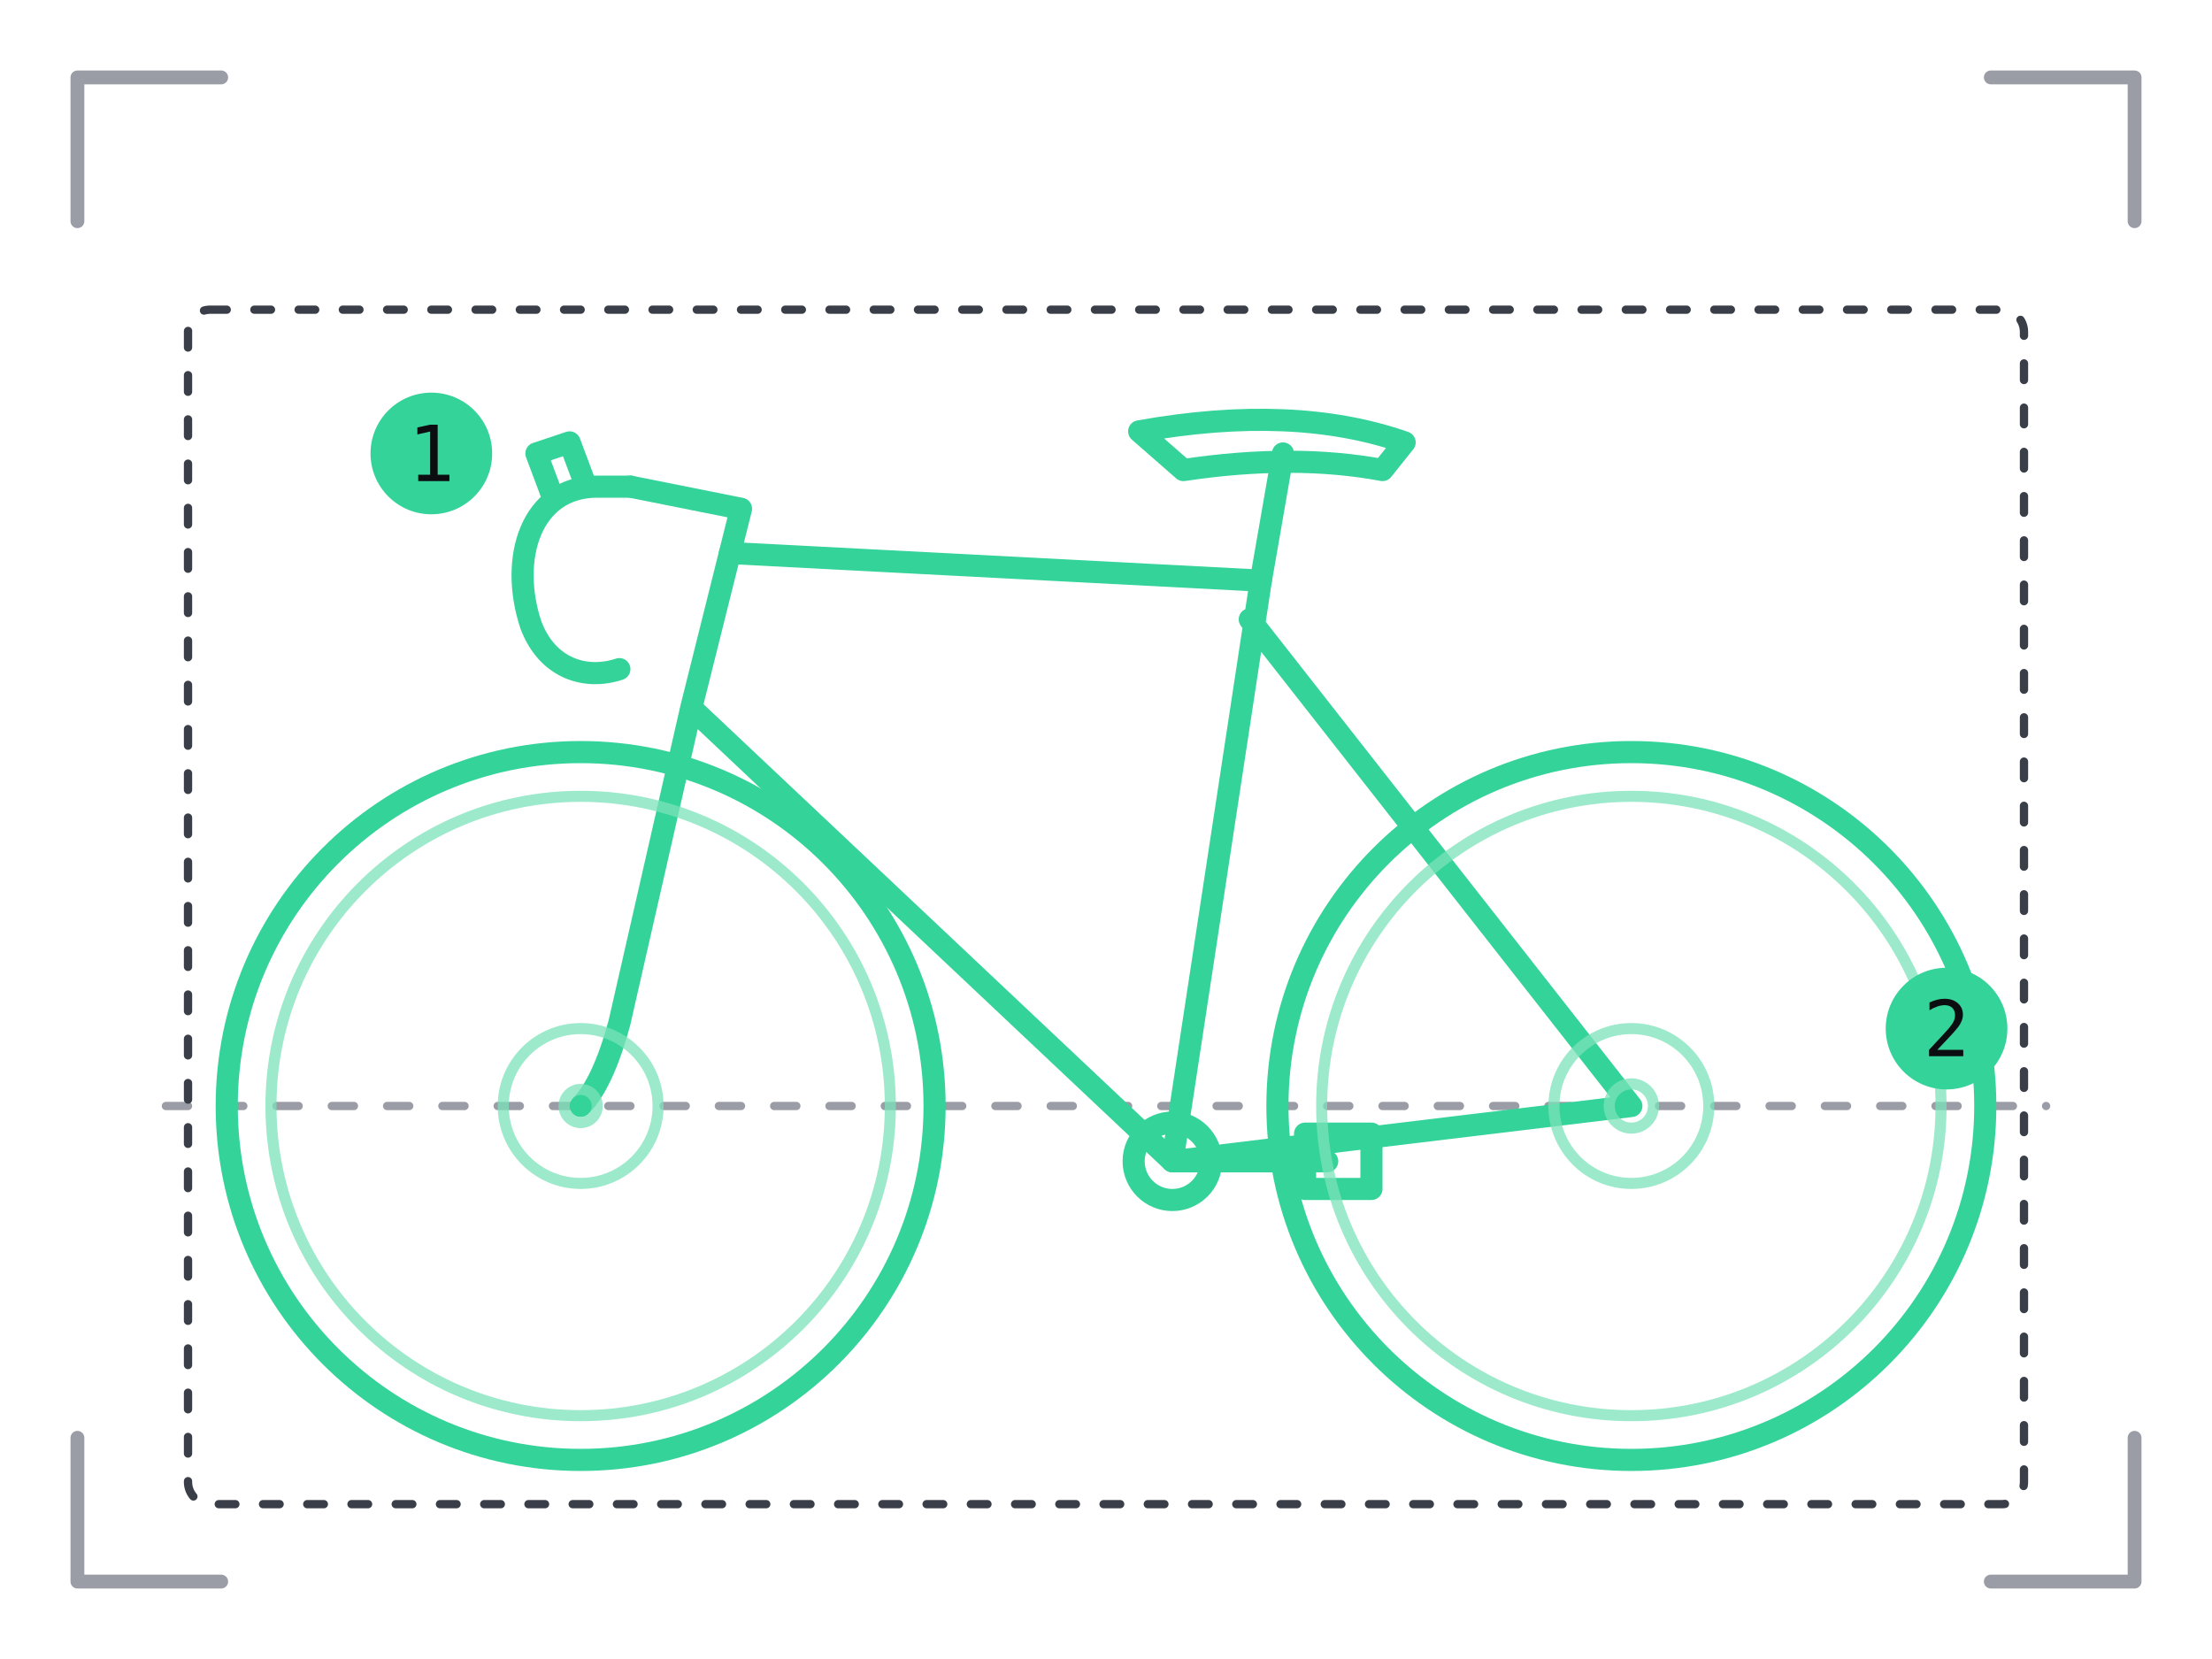
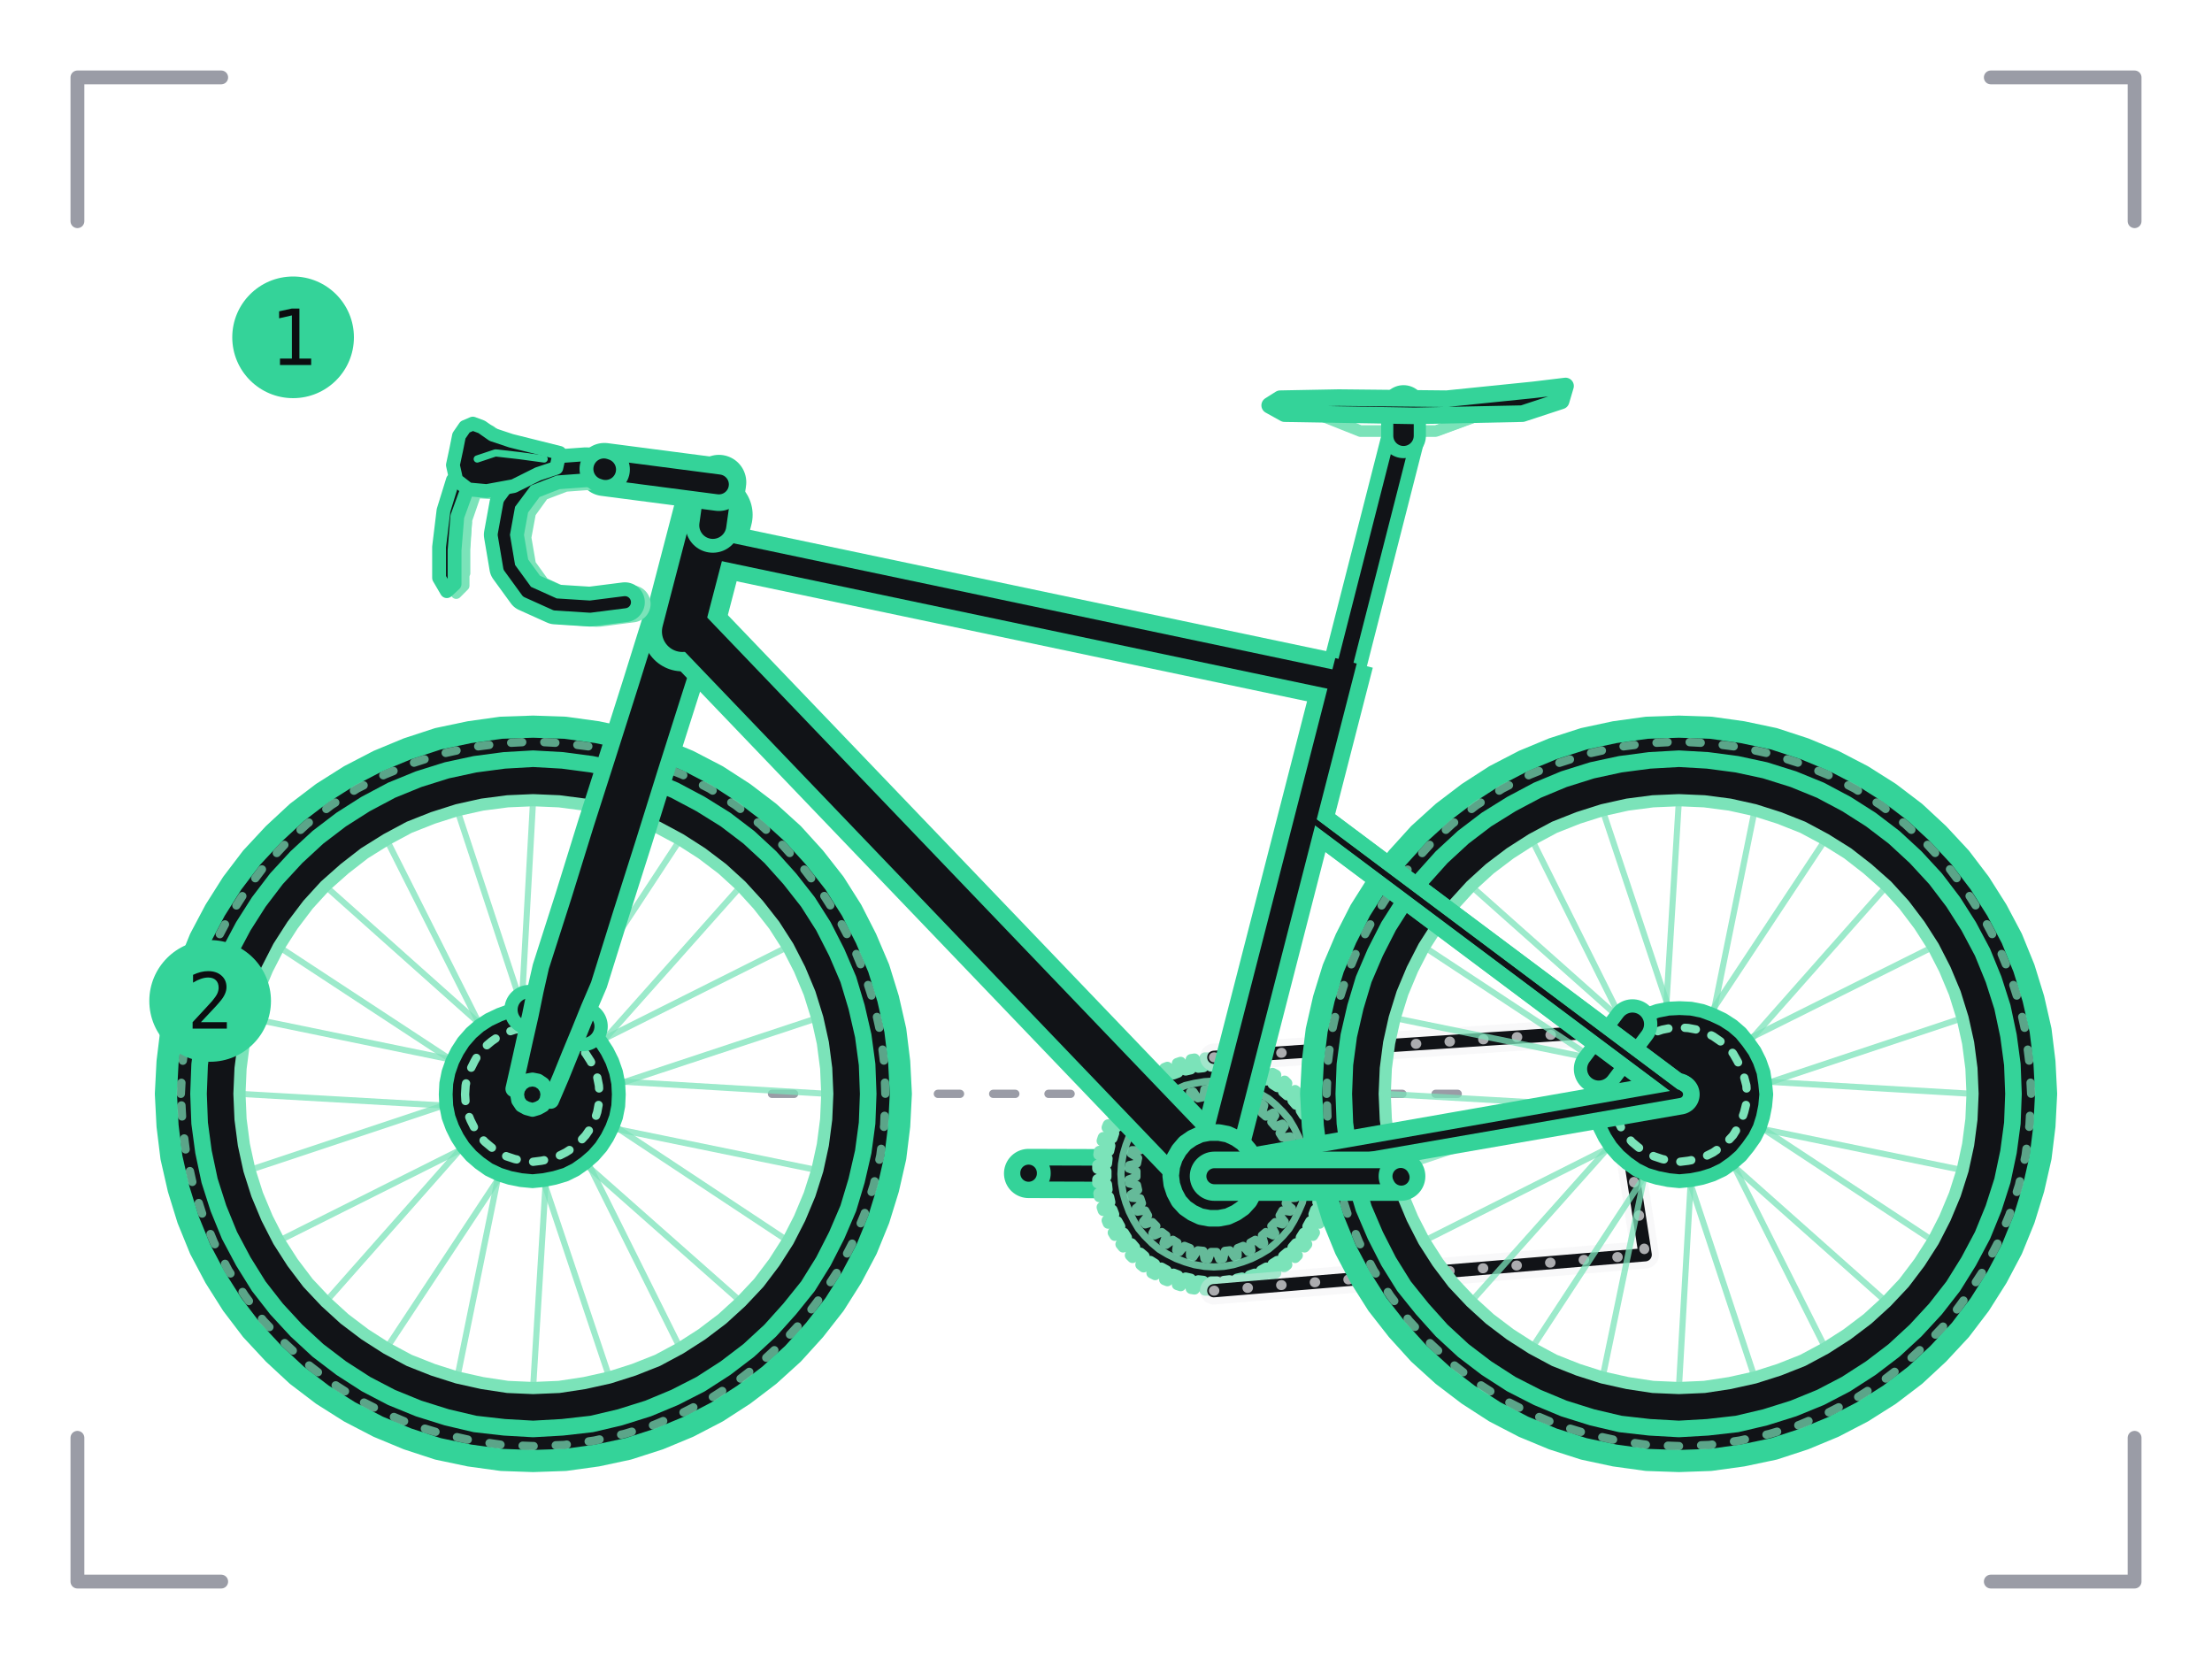
<svg xmlns="http://www.w3.org/2000/svg" viewBox="0 0 400 300" fill="none" stroke-linecap="round" stroke-linejoin="round">
  <g stroke="#9A9CA6" stroke-width="2.5" fill="none">
    <path d="M14 40V14h26M360 14h26v26M386 260v26h-26M40 286H14v-26" />
  </g>
-   <path d="M30 200H370" stroke="#9A9CA6" stroke-width="1.5" stroke-dasharray="4 6" />
-   <rect x="34" y="56" width="332" height="216" rx="4" stroke="#3A3E48" stroke-width="1.5" stroke-dasharray="3 5" />
-   <g transform="translate(400 0) scale(-1 1)">
-     <g stroke="#34D399" stroke-width="4">
-       <circle cx="105" cy="200" r="64" />
-       <circle cx="295" cy="200" r="64" />
-       <path d="M105 200L188 210L172 105L268 100L275 128L188 210M105 200L174 112M275 128L288 185Q291 196 295 200" />
-       <path d="M172 105L168 82" />
-       <path d="M146 80Q166 73 194 78L186 85Q166 82 150 85Z" />
-       <path d="M268 100L266 92L286 88" />
-       <path d="M286 88h6c12 0 16 13 12 25c-3 8-10 10-16 8" />
-       <path d="M294 88l3-8 6 2-3 8" />
-       <path d="M188 210L160 210" />
-       <path d="M152 205h12v10h-12z" />
-       <circle cx="188" cy="210" r="7" />
-     </g>
-     <g stroke="#7BE3B9" stroke-width="2" opacity="0.75">
-       <circle cx="105" cy="200" r="56" />
-       <circle cx="295" cy="200" r="56" />
-       <circle cx="105" cy="200" r="4" />
-       <circle cx="295" cy="200" r="3" />
-       <circle cx="295" cy="200" r="14" />
-       <circle cx="105" cy="200" r="14" />
-     </g>
+   <path d="M263.6 197.8L136.4 197.8" stroke="#9A9CA6" stroke-width="1.5" stroke-dasharray="4 6" />
+   <path d="M219.5 212.3L186.0 212.2" stroke="#34D399" stroke-width="8.9" />
+   <path d="M219.5 212.3L186.0 212.2" stroke="#111317" stroke-width="2.9" />
+   <path d="M186.0 212.2L186.0 212.1" stroke="#34D399" stroke-width="8.0" />
+   <path d="M186.0 212.2L186.0 212.1" stroke="#111317" stroke-width="3.0" />
+   <path d="M200.0 211.8L198.5 211.3L198.5 210.7L200.1 210.4L200.2 209.5L198.7 208.8L198.8 208.2L200.5 208.1L200.7 207.2L199.3 206.3L199.5 205.7L201.1 205.8L201.4 204.9L200.2 203.9L200.4 203.4L202.0 203.7L202.5 202.8L201.3 201.7L201.6 201.1L203.2 201.6L203.7 200.8L202.7 199.5L203.1 199.1L204.6 199.7L205.2 199.0L204.4 197.6L204.8 197.2L206.2 198.0L206.9 197.4L206.3 195.9L206.8 195.5L208.0 196.5L208.8 196.0L208.3 194.4L208.9 194.1L210.0 195.3L210.9 194.8L210.6 193.2L211.1 193.0L212.2 194.2L213.0 193.9L212.9 192.3L213.5 192.1L214.4 193.5L215.3 193.3L215.4 191.6L216.0 191.5L216.7 193.0L217.6 192.9L217.9 191.3L218.5 191.3L219.0 192.8L220.0 192.8L220.5 191.3L221.1 191.3L221.4 192.9L222.3 193.0L223.0 191.5L223.6 191.6L223.7 193.3L224.6 193.5L225.5 192.1L226.1 192.3L226.0 193.9L226.9 194.2L227.9 193.0L228.4 193.2L228.1 194.8L229.0 195.3L230.1 194.1L230.7 194.4L230.2 196.0L231.0 196.5L232.3 195.5L232.7 195.9L232.1 197.4L232.8 198.0L234.2 197.2L234.6 197.6L233.8 199.0L234.4 199.7L235.9 199.1L236.3 199.5L235.3 200.8L235.8 201.6L237.4 201.1L237.7 201.7L236.5 202.8L237.0 203.7L238.6 203.4L238.8 203.9L237.6 204.9L237.9 205.8L239.5 205.7L239.7 206.3L238.3 207.2L238.5 208.1L240.2 208.2L240.3 208.8L238.8 209.5L238.9 210.4L240.5 210.7L240.5 211.3L239.0 211.8L239.0 212.8L240.5 213.3L240.5 213.9L238.9 214.2L238.8 215.1L240.3 215.8L240.2 216.4L238.5 216.5L238.3 217.4L239.7 218.3L239.5 218.9L237.9 218.8L237.6 219.6L238.8 220.7L238.6 221.2L237.0 220.9L236.5 221.8L237.7 222.9L237.4 223.4L235.8 223.0L235.3 223.8L236.3 225.0L235.9 225.5L234.4 224.9L233.8 225.6L234.6 227.0L234.2 227.4L232.8 226.6L232.1 227.2L232.7 228.7L232.2 229.1L231.0 228.1L230.2 228.6L230.7 230.2L230.1 230.5L229.0 229.3L228.1 229.8L228.4 231.4L227.9 231.6L226.9 230.4L226.0 230.7L226.1 232.3L225.5 232.5L224.6 231.1L223.7 231.3L223.6 233.0L223.0 233.1L222.3 231.6L221.4 231.7L221.1 233.3L220.5 233.3L220.0 231.8L219.0 231.8L218.5 233.3L217.9 233.3L217.6 231.7L216.7 231.6L216.0 233.1L215.4 233.0L215.3 231.3L214.4 231.1L213.5 232.5L212.9 232.3L213.0 230.7L212.2 230.4L211.1 231.6L210.6 231.4L210.9 229.8L210.0 229.3L208.9 230.5L208.3 230.2L208.8 228.6L208.0 228.1L206.8 229.1L206.3 228.7L206.9 227.2L206.2 226.6L204.8 227.4L204.4 227.0L205.2 225.6L204.6 224.9L203.1 225.5L202.7 225.0L203.7 223.8L203.2 223.0L201.6 223.4L201.3 222.9L202.5 221.8L202.0 220.9L200.4 221.2L200.2 220.7L201.4 219.6L201.1 218.8L199.5 218.9L199.3 218.3L200.7 217.4L200.5 216.5L198.8 216.4L198.7 215.8L200.2 215.1L200.1 214.2L198.5 213.9L198.5 213.3L200.0 212.8Z" stroke="#7BE3B9" stroke-width="2" fill="#111317" />
+   <path d="M202.7 212.3L202.8 210.5L203.1 208.8L203.6 207.1L204.2 205.5L205.0 203.9L205.9 202.4L207.0 201.1L208.3 199.8L209.6 198.7L211.1 197.8L212.7 197.0L214.3 196.3L216.0 195.9L217.8 195.6L219.5 195.5L221.3 195.6L223.0 195.9L224.7 196.3L226.3 197.0L227.9 197.8L229.4 198.7L230.7 199.8L232.0 201.1L233.1 202.4L234.0 203.9L234.8 205.5L235.5 207.1L235.9 208.8L236.2 210.5L236.3 212.3L236.2 214.0L235.9 215.8L235.5 217.5L234.8 219.1L234.0 220.7L233.1 222.2L232.0 223.5L230.7 224.8L229.4 225.9L227.9 226.8L226.3 227.6L224.7 228.2L223.0 228.7L221.3 229.0L219.5 229.1L217.8 229.0L216.0 228.7L214.3 228.2L212.7 227.6L211.1 226.8L209.6 225.9L208.3 224.8L207.0 223.5L205.9 222.2L205.0 220.7L204.2 219.1L203.6 217.5L203.1 215.8L202.8 214.0Z" stroke="#7BE3B9" stroke-width="1.3" opacity="0.8" />
+   <path d="M205.5 211.8L204.1 211.3L204.2 210.7L205.6 210.4L205.8 209.4L204.5 208.6L204.7 208.0L206.2 208.0L206.5 207.1L205.4 206.1L205.7 205.5L207.1 205.7L207.6 204.9L206.7 203.7L207.1 203.2L208.4 203.7L209.1 202.9L208.4 201.7L208.8 201.2L210.1 201.9L210.9 201.3L210.4 199.9L210.9 199.5L212.1 200.4L212.9 199.9L212.7 198.5L213.3 198.2L214.2 199.3L215.2 199.0L215.2 197.5L215.8 197.4L216.6 198.6L217.6 198.4L217.8 197.0L218.5 196.9L219.0 198.3L220.0 198.3L220.5 196.9L221.2 197.0L221.5 198.4L222.4 198.6L223.2 197.4L223.8 197.5L223.8 199.0L224.8 199.3L225.7 198.2L226.3 198.5L226.1 199.9L227.0 200.4L228.1 199.5L228.6 199.9L228.2 201.3L228.9 201.9L230.2 201.2L230.6 201.7L229.9 202.9L230.6 203.7L231.9 203.2L232.3 203.7L231.4 204.9L231.9 205.7L233.3 205.5L233.6 206.1L232.5 207.1L232.9 208.0L234.3 208.0L234.5 208.6L233.2 209.4L233.4 210.4L234.8 210.7L234.9 211.3L233.5 211.8L233.5 212.8L234.9 213.3L234.8 214.0L233.4 214.3L233.2 215.2L234.5 216.0L234.3 216.6L232.9 216.7L232.5 217.6L233.6 218.5L233.3 219.1L231.9 218.9L231.4 219.8L232.3 220.9L231.9 221.4L230.6 221.0L229.9 221.7L230.6 223.0L230.2 223.4L228.9 222.8L228.2 223.4L228.6 224.8L228.1 225.1L227.0 224.2L226.1 224.7L226.3 226.1L225.7 226.4L224.8 225.3L223.8 225.7L223.8 227.1L223.2 227.3L222.4 226.1L221.5 226.2L221.2 227.6L220.5 227.7L220.0 226.4L219.0 226.4L218.5 227.7L217.8 227.6L217.6 226.2L216.6 226.1L215.8 227.3L215.2 227.1L215.2 225.7L214.2 225.3L213.3 226.4L212.7 226.1L212.9 224.7L212.1 224.2L210.9 225.1L210.4 224.8L210.9 223.4L210.1 222.8L208.8 223.4L208.4 223.0L209.1 221.7L208.4 221.0L207.1 221.4L206.7 220.9L207.6 219.8L207.1 218.9L205.7 219.1L205.4 218.5L206.5 217.6L206.2 216.7L204.7 216.6L204.5 216.0L205.8 215.2L205.6 214.3L204.2 214.0L204.1 213.3L205.5 212.8Z" stroke="#7BE3B9" stroke-width="1.5" opacity="0.8" />
+   <path d="M291.3 197.7L291.4 195.8L291.9 193.9L292.6 192.2L293.6 190.6L294.8 189.1L296.3 187.9L297.9 186.9L299.6 186.2L301.5 185.7L303.4 185.6L305.3 185.7L307.1 186.2L308.9 186.9L310.5 187.9L311.9 189.1L313.2 190.6L314.1 192.2L314.9 193.9L315.3 195.8L315.5 197.7L315.3 199.6L314.9 201.4L314.1 203.2L313.1 204.8L311.9 206.2L310.5 207.5L308.9 208.5L307.1 209.2L305.3 209.6L303.4 209.8L301.5 209.6L299.6 209.2L297.9 208.5L296.3 207.5L294.8 206.2L293.6 204.8L292.6 203.2L291.9 201.4L291.4 199.6Z" stroke="#7BE3B9" stroke-width="1.8" fill="#111317" />
+   <path d="M295.2 197.7L295.3 196.1L295.8 194.5L296.6 193.1L297.6 191.9L298.8 190.9L300.2 190.1L301.8 189.6L303.4 189.5L305.0 189.6L306.5 190.1L307.9 190.9L309.2 191.9L310.2 193.1L310.9 194.5L311.4 196.1L311.6 197.7L311.4 199.3L310.9 200.8L310.2 202.2L309.2 203.5L307.9 204.5L306.5 205.2L305.0 205.7L303.4 205.9L301.8 205.7L300.2 205.2L298.8 204.5L297.6 203.5L296.6 202.2L295.8 200.8L295.3 199.3Z" stroke="#7BE3B9" stroke-width="1.2" opacity="0.7" />
+   <path d="M219.5 191.2L303.4 185.6" stroke="#ECECEF" stroke-width="5" opacity="0.35" />
+   <path d="M219.5 191.2L303.4 185.6" stroke="#111317" stroke-width="2.4" />
+   <path d="M219.5 191.2L303.4 185.6" stroke="#ECECEF" stroke-width="1.8" stroke-dasharray="0.1 6" opacity="0.7" />
+   <path d="M219.5 233.4L297.5 226.9L294.8 209.4" stroke="#ECECEF" stroke-width="5" opacity="0.35" />
+   <path d="M219.5 233.4L297.5 226.9L294.8 209.4" stroke="#111317" stroke-width="2.4" />
+   <path d="M219.5 233.4L297.5 226.9L294.8 209.4" stroke="#ECECEF" stroke-width="1.8" stroke-dasharray="0.1 6" opacity="0.7" />
+   <path d="M243.8 197.8L244.0 192.6L244.7 187.4L245.8 182.3L247.4 177.4L249.4 172.5L251.8 167.9L254.6 163.5L257.8 159.4L261.3 155.5L265.1 152.0L269.3 148.8L273.7 146.0L278.3 143.6L283.1 141.6L288.1 140.1L293.2 138.9L298.4 138.2L303.6 138.0L308.8 138.2L314.0 138.9L319.0 140.1L324.0 141.6L328.8 143.6L333.5 146.0L337.9 148.8L342.0 152.0L345.8 155.5L349.4 159.4L352.5 163.5L355.3 167.9L357.8 172.5L359.8 177.4L361.3 182.3L362.4 187.4L363.1 192.6L363.4 197.8L363.1 203.0L362.4 208.2L361.3 213.3L359.7 218.3L357.8 223.1L355.3 227.7L352.5 232.1L349.4 236.2L345.8 240.1L342.0 243.6L337.9 246.8L333.5 249.6L328.8 252.0L324.0 254.0L319.0 255.6L313.9 256.7L308.8 257.4L303.6 257.6L298.3 257.4L293.2 256.7L288.1 255.6L283.1 254.0L278.3 252.0L273.7 249.6L269.3 246.8L265.1 243.6L261.3 240.1L257.8 236.2L254.6 232.1L251.8 227.7L249.4 223.1L247.4 218.3L245.8 213.3L244.7 208.2L244.0 203.0L243.8 197.8L244.0 192.6" stroke="#111317" stroke-width="13.3" />
+   <path d="M237.1 197.8L237.4 192.0L238.1 186.3L239.4 180.6L241.1 175.1L243.4 169.7L246.0 164.6L249.1 159.7L252.7 155.1L256.6 150.8L260.9 146.9L265.5 143.4L270.3 140.3L275.5 137.6L280.8 135.4L286.4 133.6L292.0 132.4L297.8 131.6L303.6 131.4L309.4 131.6L315.1 132.4L320.8 133.6L326.3 135.4L331.6 137.6L336.8 140.3L341.7 143.4L346.3 146.9L350.5 150.8L354.5 155.1L358.0 159.7L361.1 164.6L363.8 169.7L366.0 175.1L367.7 180.6L369.0 186.3L369.7 192.0L370.0 197.8L369.7 203.6L369.0 209.3L367.7 215.0L366.0 220.5L363.8 225.9L361.1 231.0L358.0 235.9L354.5 240.5L350.5 244.8L346.3 248.7L341.7 252.2L336.8 255.3L331.6 258.0L326.3 260.2L320.8 262.0L315.1 263.2L309.3 264.0L303.6 264.2L297.8 264.0L292.0 263.2L286.4 262.0L280.8 260.2L275.5 258.0L270.3 255.3L265.5 252.2L260.9 248.7L256.6 244.8L252.7 240.5L249.1 235.9L246.0 231.0L243.3 225.9L241.1 220.5L239.4 215.0L238.1 209.3L237.4 203.6Z" stroke="#34D399" stroke-width="4" />
+   <path d="M239.9 197.8L240.1 192.3L240.8 186.7L242.0 181.3L243.7 176.0L245.8 170.9L248.4 166.0L251.4 161.3L254.8 156.9L258.5 152.8L262.6 149.0L267.0 145.6L271.7 142.6L276.6 140.1L281.8 138.0L287.1 136.3L292.5 135.1L298.0 134.4L303.6 134.1L309.1 134.4L314.6 135.1L320.1 136.3L325.4 138.0L330.5 140.1L335.4 142.6L340.1 145.6L344.5 149.0L348.6 152.8L352.4 156.9L355.7 161.3L358.7 166.0L361.3 170.9L363.4 176.0L365.1 181.3L366.3 186.7L367.0 192.3L367.3 197.8L367.0 203.4L366.3 208.9L365.1 214.3L363.4 219.6L361.3 224.7L358.7 229.7L355.7 234.3L352.4 238.8L348.6 242.8L344.5 246.6L340.1 250.0L335.4 253.0L330.5 255.5L325.3 257.7L320.0 259.3L314.6 260.5L309.1 261.3L303.6 261.5L298.0 261.3L292.5 260.5L287.1 259.3L281.8 257.7L276.6 255.5L271.7 253.0L267.0 250.0L262.6 246.6L258.5 242.8L254.8 238.8L251.4 234.3L248.4 229.7L245.8 224.7L243.7 219.6L242.0 214.3L240.8 208.9L240.1 203.4Z" stroke="#7BE3B9" stroke-width="1.5" stroke-dasharray="2 4" opacity="0.7" />
+   <path d="M243.0 197.8L243.2 192.5L243.9 187.3L245.1 182.1L246.6 177.1L248.7 172.2L251.1 167.5L253.9 163.1L257.2 158.9L260.7 155.0L264.6 151.4L268.8 148.2L273.3 145.4L278.0 142.9L282.8 140.9L287.9 139.3L293.0 138.2L298.3 137.5L303.6 137.2L308.8 137.5L314.1 138.2L319.2 139.3L324.3 140.9L329.2 142.9L333.9 145.4L338.3 148.2L342.5 151.4L346.4 155.0L350.0 158.9L353.2 163.1L356.0 167.5L358.5 172.2L360.5 177.1L362.1 182.1L363.2 187.3L363.9 192.5L364.1 197.8L363.9 203.1L363.2 208.3L362.1 213.5L360.5 218.5L358.5 223.4L356.0 228.1L353.2 232.6L350.0 236.7L346.4 240.6L342.5 244.2L338.3 247.4L333.8 250.3L329.2 252.7L324.3 254.7L319.2 256.3L314.1 257.5L308.8 258.1L303.6 258.4L298.3 258.1L293.0 257.5L287.9 256.3L282.8 254.7L278.0 252.7L273.3 250.3L268.8 247.4L264.6 244.2L260.7 240.6L257.2 236.7L253.9 232.6L251.1 228.1L248.7 223.4L246.6 218.5L245.1 213.5L243.9 208.3L243.2 203.1Z" stroke="#34D399" stroke-width="3" />
+   <path d="M250.4 197.8L250.6 193.2L251.2 188.6L252.2 184.1L253.6 179.6L255.4 175.3L257.5 171.2L260.0 167.3L262.9 163.6L266.0 160.2L269.4 157.1L273.1 154.3L277.0 151.8L281.1 149.6L285.4 147.9L289.8 146.5L294.3 145.5L298.9 144.9L303.6 144.7L308.2 144.9L312.8 145.5L317.3 146.5L321.7 147.9L326.0 149.6L330.1 151.8L334.1 154.3L337.7 157.1L341.2 160.2L344.3 163.6L347.1 167.3L349.6 171.2L351.7 175.3L353.5 179.6L354.9 184.1L355.9 188.6L356.5 193.2L356.7 197.8L356.5 202.4L355.9 207.0L354.9 211.6L353.5 216.0L351.7 220.3L349.6 224.4L347.1 228.3L344.3 232.0L341.1 235.4L337.7 238.5L334.0 241.3L330.1 243.8L326.0 246.0L321.7 247.7L317.3 249.1L312.8 250.1L308.2 250.8L303.6 251.0L298.9 250.8L294.3 250.1L289.8 249.1L285.4 247.7L281.1 246.0L277.0 243.8L273.1 241.3L269.4 238.5L266.0 235.4L262.8 232.0L260.0 228.3L257.5 224.4L255.4 220.3L253.6 216.0L252.2 211.6L251.2 207.0L250.6 202.4Z" stroke="#7BE3B9" stroke-width="2.2" />
+   <path d="M301.0 200.7L250.4 197.8" stroke="#7BE3B9" stroke-width="1.1" opacity="0.75" />
+   <path d="M302.0 194.3L252.2 184.1" stroke="#7BE3B9" stroke-width="1.1" opacity="0.75" />
+   <path d="M299.8 199.1L257.5 171.2" stroke="#7BE3B9" stroke-width="1.1" opacity="0.75" />
+   <path d="M304.0 194.0L266.0 160.2" stroke="#7BE3B9" stroke-width="1.1" opacity="0.75" />
+   <path d="M299.6 197.1L277.0 151.8" stroke="#7BE3B9" stroke-width="1.1" opacity="0.75" />
+   <path d="M305.9 194.7L289.8 146.5" stroke="#7BE3B9" stroke-width="1.1" opacity="0.75" />
+   <path d="M300.5 195.2L303.6 144.7" stroke="#7BE3B9" stroke-width="1.1" opacity="0.75" />
+   <path d="M307.2 196.2L317.3 146.5" stroke="#7BE3B9" stroke-width="1.1" opacity="0.75" />
+   <path d="M302.1 194.1L330.1 151.8" stroke="#7BE3B9" stroke-width="1.1" opacity="0.75" />
+   <path d="M307.6 198.2L341.2 160.2" stroke="#7BE3B9" stroke-width="1.1" opacity="0.75" />
+   <path d="M304.1 193.9L349.6 171.2" stroke="#7BE3B9" stroke-width="1.1" opacity="0.75" />
+   <path d="M306.9 200.1L354.9 184.1" stroke="#7BE3B9" stroke-width="1.1" opacity="0.75" />
+   <path d="M306.0 194.8L356.7 197.8" stroke="#7BE3B9" stroke-width="1.1" opacity="0.75" />
+   <path d="M305.3 201.4L354.9 211.6" stroke="#7BE3B9" stroke-width="1.1" opacity="0.75" />
+   <path d="M307.1 196.4L349.6 224.4" stroke="#7BE3B9" stroke-width="1.1" opacity="0.75" />
+   <path d="M303.3 201.8L341.1 235.4" stroke="#7BE3B9" stroke-width="1.1" opacity="0.75" />
+   <path d="M307.3 198.4L330.1 243.8" stroke="#7BE3B9" stroke-width="1.1" opacity="0.75" />
+   <path d="M301.4 201.1L317.3 249.1" stroke="#7BE3B9" stroke-width="1.1" opacity="0.75" />
+   <path d="M306.5 200.3L303.6 251.0" stroke="#7BE3B9" stroke-width="1.1" opacity="0.75" />
+   <path d="M300.1 199.5L289.8 249.1" stroke="#7BE3B9" stroke-width="1.1" opacity="0.75" />
+   <path d="M304.8 201.4L277.0 243.8" stroke="#7BE3B9" stroke-width="1.1" opacity="0.75" />
+   <path d="M299.8 197.5L266.0 235.4" stroke="#7BE3B9" stroke-width="1.1" opacity="0.75" />
+   <path d="M302.8 201.6L257.5 224.4" stroke="#7BE3B9" stroke-width="1.1" opacity="0.75" />
+   <path d="M300.5 195.6L252.2 211.6" stroke="#7BE3B9" stroke-width="1.1" opacity="0.75" />
+   <path d="M298.0 197.7L298.2 196.3L298.7 195.0L299.6 193.9L300.7 193.0L302.0 192.5L303.4 192.3L304.9 192.5L306.2 193.0L307.3 193.9L308.2 195.0L308.7 196.3L308.9 197.7L308.7 199.1L308.2 200.5L307.3 201.6L306.2 202.5L304.9 203.0L303.4 203.2L302.0 203.0L300.7 202.5L299.6 201.6L298.7 200.5L298.2 199.1Z" stroke="#34D399" stroke-width="2.5" fill="#111317" />
+   <path d="M298.2 197.9L298.4 196.5L298.9 195.2L299.8 194.0L300.9 193.1L302.3 192.6L303.7 192.4L305.1 192.6L306.4 193.1L307.6 194.0L308.4 195.2L309.0 196.5L309.2 197.9L309.0 199.3L308.4 200.6L307.6 201.8L306.4 202.6L305.1 203.2L303.7 203.4L302.3 203.2L300.9 202.6L299.8 201.8L298.9 200.6L298.4 199.3Z" stroke="#34D399" stroke-width="2.5" fill="#111317" />
+   <path d="M302.0 197.8L302.1 197.2L302.5 196.7L303.0 196.4L303.6 196.2L304.2 196.4L304.7 196.7L305.0 197.2L305.1 197.8L305.0 198.4L304.7 198.9L304.2 199.3L303.6 199.4L303.0 199.3L302.5 198.9L302.1 198.4Z" stroke="#34D399" stroke-width="2.5" fill="#111317" />
+   <path d="M288.1 197.9L288.2 195.9L288.6 193.9L289.3 191.9L290.2 190.1L291.3 188.4L292.7 186.8L294.2 185.5L295.9 184.4L297.7 183.5L299.7 182.8L301.7 182.4L303.7 182.3L305.8 182.4L307.8 182.8L309.7 183.5L311.6 184.4L313.3 185.5L314.8 186.8L316.1 188.4L317.3 190.1L318.2 191.9L318.9 193.9L319.2 195.9L319.4 197.9L319.2 200.0L318.8 202.0L318.2 203.9L317.3 205.7L316.1 207.4L314.8 209.0L313.3 210.3L311.6 211.5L309.7 212.4L307.8 213.0L305.8 213.4L303.7 213.6L301.7 213.4L299.7 213.0L297.7 212.4L295.9 211.5L294.2 210.3L292.7 209.0L291.3 207.4L290.2 205.7L289.3 203.9L288.6 202.0L288.2 200.0Z" stroke="#34D399" stroke-width="2.5" fill="#111317" />
+   <path d="M291.6 197.9L291.7 196.3L292.0 194.8L292.5 193.3L293.2 191.9L294.1 190.5L295.1 189.3L296.3 188.3L297.7 187.4L299.1 186.7L300.6 186.2L302.1 185.9L303.7 185.8L305.3 185.9L306.9 186.2L308.4 186.7L309.8 187.4L311.1 188.3L312.3 189.3L313.4 190.5L314.2 191.9L314.9 193.3L315.4 194.8L315.8 196.3L315.9 197.9L315.8 199.5L315.4 201.1L314.9 202.6L314.2 204.0L313.4 205.3L312.3 206.5L311.1 207.5L309.8 208.4L308.4 209.1L306.9 209.6L305.3 209.9L303.7 210.1L302.1 209.9L300.6 209.6L299.1 209.1L297.7 208.4L296.3 207.5L295.1 206.5L294.1 205.3L293.2 204.0L292.5 202.6L292.0 201.1L291.7 199.5Z" stroke="#7BE3B9" stroke-width="1.5" stroke-dasharray="2 3" />
+   <path d="M295.2 185.2L289.1 193.3" stroke="#34D399" stroke-width="9.0" />
+   <path d="M295.2 185.2L289.1 193.3" stroke="#111317" stroke-width="4.2" />
+   <path d="M36.6 197.8L36.9 192.6L37.6 187.4L38.7 182.3L40.2 177.4L42.2 172.5L44.7 167.9L47.5 163.5L50.6 159.4L54.2 155.5L58.0 152.0L62.1 148.8L66.5 146.0L71.2 143.6L76.0 141.6L81.0 140.1L86.0 138.9L91.2 138.2L96.4 138.0L101.6 138.2L106.8 138.9L111.9 140.1L116.9 141.6L121.7 143.6L126.3 146.0L130.7 148.8L134.9 152.0L138.7 155.5L142.2 159.4L145.4 163.5L148.2 167.9L150.6 172.5L152.6 177.4L154.2 182.3L155.3 187.4L156.0 192.6L156.2 197.8L156.0 203.0L155.3 208.2L154.2 213.3L152.6 218.3L150.6 223.1L148.2 227.7L145.4 232.1L142.2 236.2L138.7 240.1L134.9 243.6L130.7 246.8L126.3 249.6L121.7 252.0L116.9 254.0L111.9 255.6L106.8 256.7L101.7 257.4L96.4 257.6L91.2 257.4L86.1 256.7L81.0 255.6L76.0 254.0L71.2 252.0L66.5 249.6L62.1 246.8L58.0 243.6L54.2 240.1L50.6 236.2L47.5 232.1L44.7 227.7L42.2 223.1L40.3 218.3L38.7 213.3L37.6 208.2L36.9 203.0L36.6 197.8L36.9 192.6" stroke="#111317" stroke-width="13.3" />
+   <path d="M30.0 197.8L30.3 192.0L31.0 186.3L32.3 180.6L34.0 175.1L36.2 169.7L38.9 164.6L42.0 159.7L45.5 155.1L49.5 150.8L53.7 146.9L58.3 143.4L63.2 140.3L68.4 137.6L73.7 135.4L79.2 133.6L84.9 132.4L90.6 131.6L96.4 131.4L102.2 131.6L108.0 132.4L113.6 133.6L119.2 135.4L124.5 137.6L129.7 140.3L134.5 143.4L139.1 146.9L143.4 150.8L147.3 155.1L150.9 159.7L154.0 164.6L156.6 169.7L158.9 175.1L160.6 180.6L161.9 186.3L162.6 192.0L162.9 197.8L162.6 203.6L161.9 209.3L160.6 215.0L158.9 220.5L156.7 225.9L154.0 231.0L150.9 235.9L147.3 240.5L143.4 244.8L139.1 248.7L134.5 252.2L129.7 255.3L124.5 258.0L119.2 260.2L113.6 262.0L108.0 263.2L102.2 264.0L96.4 264.2L90.7 264.0L84.9 263.2L79.2 262.0L73.7 260.2L68.4 258.0L63.2 255.3L58.3 252.2L53.7 248.7L49.5 244.8L45.5 240.5L42.0 235.9L38.9 231.0L36.2 225.9L34.0 220.5L32.3 215.0L31.0 209.3L30.3 203.6Z" stroke="#34D399" stroke-width="4" />
+   <path d="M32.7 197.8L33.0 192.3L33.7 186.7L34.9 181.3L36.6 176.0L38.7 170.9L41.3 166.0L44.3 161.3L47.6 156.9L51.4 152.8L55.5 149.0L59.9 145.6L64.6 142.6L69.5 140.1L74.6 138.0L79.9 136.3L85.4 135.1L90.9 134.4L96.4 134.1L102.0 134.4L107.5 135.1L112.9 136.3L118.2 138.0L123.4 140.1L128.3 142.6L133.0 145.6L137.4 149.0L141.5 152.8L145.2 156.9L148.6 161.3L151.6 166.0L154.2 170.9L156.3 176.0L158.0 181.3L159.2 186.7L159.9 192.3L160.1 197.8L159.9 203.4L159.2 208.9L158.0 214.3L156.3 219.6L154.2 224.7L151.6 229.7L148.6 234.3L145.2 238.8L141.5 242.8L137.4 246.6L133.0 250.0L128.3 253.0L123.4 255.5L118.2 257.7L112.9 259.3L107.5 260.5L102.0 261.3L96.4 261.5L90.9 261.3L85.4 260.5L80.0 259.3L74.7 257.7L69.5 255.5L64.6 253.0L59.9 250.0L55.5 246.6L51.4 242.8L47.6 238.8L44.3 234.3L41.3 229.7L38.7 224.7L36.6 219.6L34.9 214.3L33.7 208.9L33.0 203.4Z" stroke="#7BE3B9" stroke-width="1.5" stroke-dasharray="2 4" opacity="0.7" />
+   <path d="M35.9 197.8L36.1 192.5L36.8 187.3L37.9 182.1L39.5 177.1L41.5 172.2L44.0 167.5L46.8 163.1L50.0 158.9L53.6 155.0L57.5 151.4L61.7 148.2L66.1 145.4L70.8 142.9L75.7 140.9L80.8 139.3L85.9 138.2L91.2 137.5L96.4 137.2L101.7 137.5L107.0 138.2L112.1 139.3L117.2 140.9L122.0 142.9L126.7 145.4L131.2 148.2L135.4 151.4L139.3 155.0L142.8 158.9L146.1 163.1L148.9 167.5L151.3 172.2L153.4 177.1L154.9 182.1L156.1 187.3L156.8 192.5L157.0 197.8L156.8 203.1L156.1 208.3L154.9 213.5L153.4 218.5L151.3 223.4L148.9 228.1L146.1 232.6L142.8 236.7L139.3 240.6L135.4 244.2L131.2 247.4L126.7 250.3L122.0 252.7L117.2 254.7L112.1 256.3L107.0 257.5L101.7 258.1L96.4 258.4L91.2 258.1L85.9 257.5L80.8 256.3L75.7 254.7L70.8 252.7L66.2 250.3L61.7 247.4L57.5 244.2L53.6 240.6L50.0 236.7L46.8 232.6L44.0 228.1L41.5 223.4L39.5 218.5L37.9 213.5L36.8 208.3L36.1 203.1Z" stroke="#34D399" stroke-width="3" />
+   <path d="M43.3 197.8L43.5 193.2L44.1 188.6L45.1 184.1L46.5 179.6L48.3 175.3L50.4 171.2L52.9 167.3L55.7 163.6L58.8 160.2L62.3 157.1L65.9 154.3L69.9 151.8L74.0 149.6L78.3 147.9L82.7 146.5L87.2 145.5L91.8 144.9L96.4 144.7L101.1 144.9L105.7 145.5L110.2 146.5L114.6 147.9L118.9 149.6L123.0 151.8L126.9 154.3L130.6 157.1L134.0 160.2L137.1 163.6L140.0 167.3L142.5 171.2L144.6 175.3L146.4 179.6L147.8 184.1L148.8 188.6L149.4 193.2L149.6 197.8L149.4 202.4L148.8 207.0L147.8 211.6L146.4 216.0L144.6 220.3L142.5 224.4L140.0 228.3L137.2 232.0L134.0 235.4L130.6 238.5L126.9 241.3L123.0 243.8L118.9 246.0L114.6 247.7L110.2 249.1L105.7 250.1L101.1 250.8L96.4 251.0L91.8 250.8L87.2 250.1L82.7 249.1L78.3 247.7L74.0 246.0L69.9 243.8L66.0 241.3L62.3 238.5L58.9 235.4L55.7 232.0L52.9 228.3L50.4 224.4L48.3 220.3L46.5 216.0L45.1 211.6L44.1 207.0L43.5 202.4Z" stroke="#7BE3B9" stroke-width="2.2" />
+   <path d="M94.0 200.7L43.3 197.8" stroke="#7BE3B9" stroke-width="1.1" opacity="0.75" />
+   <path d="M94.7 194.3L45.1 184.1" stroke="#7BE3B9" stroke-width="1.1" opacity="0.75" />
+   <path d="M92.9 199.1L50.4 171.2" stroke="#7BE3B9" stroke-width="1.1" opacity="0.75" />
+   <path d="M96.7 194.0L58.8 160.2" stroke="#7BE3B9" stroke-width="1.1" opacity="0.75" />
+   <path d="M92.7 197.1L69.9 151.8" stroke="#7BE3B9" stroke-width="1.1" opacity="0.75" />
+   <path d="M98.6 194.7L82.7 146.5" stroke="#7BE3B9" stroke-width="1.1" opacity="0.75" />
+   <path d="M93.6 195.2L96.4 144.7" stroke="#7BE3B9" stroke-width="1.1" opacity="0.75" />
+   <path d="M99.9 196.2L110.2 146.5" stroke="#7BE3B9" stroke-width="1.1" opacity="0.75" />
+   <path d="M95.2 194.1L123.0 151.8" stroke="#7BE3B9" stroke-width="1.1" opacity="0.75" />
+   <path d="M100.2 198.2L134.0 160.2" stroke="#7BE3B9" stroke-width="1.1" opacity="0.75" />
+   <path d="M97.2 193.9L142.5 171.2" stroke="#7BE3B9" stroke-width="1.1" opacity="0.75" />
+   <path d="M99.5 200.1L147.8 184.1" stroke="#7BE3B9" stroke-width="1.1" opacity="0.75" />
+   <path d="M99.1 194.8L149.6 197.8" stroke="#7BE3B9" stroke-width="1.1" opacity="0.75" />
+   <path d="M98.0 201.4L147.8 211.6" stroke="#7BE3B9" stroke-width="1.1" opacity="0.75" />
+   <path d="M100.2 196.4L142.5 224.4" stroke="#7BE3B9" stroke-width="1.1" opacity="0.75" />
+   <path d="M96.0 201.8L134.0 235.4" stroke="#7BE3B9" stroke-width="1.1" opacity="0.75" />
+   <path d="M100.4 198.4L123.0 243.8" stroke="#7BE3B9" stroke-width="1.1" opacity="0.75" />
+   <path d="M94.1 201.1L110.2 249.1" stroke="#7BE3B9" stroke-width="1.1" opacity="0.75" />
+   <path d="M99.5 200.3L96.4 251.0" stroke="#7BE3B9" stroke-width="1.1" opacity="0.75" />
+   <path d="M92.8 199.5L82.7 249.1" stroke="#7BE3B9" stroke-width="1.1" opacity="0.75" />
+   <path d="M97.9 201.4L69.9 243.8" stroke="#7BE3B9" stroke-width="1.1" opacity="0.75" />
+   <path d="M92.4 197.5L58.9 235.4" stroke="#7BE3B9" stroke-width="1.1" opacity="0.75" />
+   <path d="M95.9 201.6L50.4 224.4" stroke="#7BE3B9" stroke-width="1.1" opacity="0.75" />
+   <path d="M93.1 195.6L45.1 211.6" stroke="#7BE3B9" stroke-width="1.1" opacity="0.75" />
+   <path d="M91.1 197.7L91.3 196.3L91.8 195.0L92.7 193.9L93.8 193.0L95.1 192.5L96.6 192.3L98.0 192.5L99.3 193.0L100.4 193.9L101.3 195.0L101.8 196.3L102.0 197.7L101.8 199.1L101.3 200.5L100.4 201.6L99.3 202.5L98.0 203.0L96.6 203.2L95.1 203.0L93.8 202.5L92.7 201.6L91.8 200.5L91.3 199.1Z" stroke="#34D399" stroke-width="2.5" fill="#111317" />
+   <path d="M90.8 197.9L91.0 196.5L91.6 195.2L92.4 194.0L93.6 193.1L94.9 192.6L96.3 192.4L97.7 192.6L99.1 193.1L100.2 194.0L101.1 195.2L101.6 196.5L101.8 197.9L101.6 199.3L101.1 200.6L100.2 201.8L99.1 202.6L97.7 203.2L96.3 203.4L94.9 203.2L93.6 202.6L92.4 201.8L91.6 200.6L91.0 199.3Z" stroke="#34D399" stroke-width="2.5" fill="#111317" />
+   <path d="M94.9 197.8L95.0 197.2L95.3 196.7L95.8 196.4L96.4 196.2L97.0 196.4L97.5 196.7L97.9 197.2L98.0 197.8L97.9 198.4L97.5 198.9L97.0 199.3L96.4 199.4L95.8 199.3L95.3 198.9L95.0 198.4Z" stroke="#34D399" stroke-width="2.5" fill="#111317" />
+   <path d="M80.6 197.9L80.7 195.9L81.1 193.9L81.8 191.9L82.7 190.1L83.8 188.4L85.2 186.8L86.7 185.5L88.4 184.4L90.3 183.5L92.2 182.8L94.2 182.4L96.3 182.3L98.3 182.4L100.3 182.8L102.3 183.5L104.1 184.4L105.8 185.5L107.3 186.8L108.7 188.4L109.8 190.1L110.7 191.9L111.4 193.9L111.8 195.9L111.9 197.9L111.8 200.0L111.4 202.0L110.7 203.9L109.8 205.7L108.7 207.4L107.3 209.0L105.8 210.3L104.1 211.5L102.3 212.4L100.3 213.0L98.3 213.4L96.3 213.6L94.2 213.4L92.2 213.0L90.3 212.4L88.4 211.5L86.7 210.3L85.2 209.0L83.8 207.4L82.7 205.7L81.8 203.9L81.1 202.0L80.7 200.0Z" stroke="#34D399" stroke-width="2.5" fill="#111317" />
+   <path d="M84.1 197.9L84.2 196.3L84.5 194.8L85.1 193.3L85.8 191.9L86.6 190.5L87.7 189.3L88.9 188.3L90.2 187.4L91.6 186.7L93.1 186.2L94.7 185.9L96.3 185.8L97.9 185.9L99.4 186.2L100.9 186.7L102.3 187.4L103.7 188.3L104.8 189.3L105.9 190.5L106.8 191.9L107.5 193.3L108.0 194.8L108.3 196.3L108.4 197.9L108.3 199.5L108.0 201.1L107.5 202.6L106.8 204.0L105.9 205.3L104.8 206.5L103.7 207.5L102.3 208.4L100.9 209.1L99.4 209.6L97.9 209.9L96.3 210.1L94.7 209.9L93.1 209.6L91.6 209.1L90.2 208.4L88.9 207.5L87.7 206.5L86.6 205.3L85.8 204.0L85.1 202.6L84.5 201.1L84.2 199.5Z" stroke="#7BE3B9" stroke-width="1.5" stroke-dasharray="2 3" />
+   <path d="M105.4 185.6L95.7 182.6" stroke="#34D399" stroke-width="9.0" />
+   <path d="M105.4 185.6L95.7 182.6" stroke="#111317" stroke-width="4.2" />
+   <path d="M118.1 110.6L114.1 123.4L110.0 136.3L105.9 149.1L101.9 162.0L97.8 174.8L96.8 179.2L95.9 183.6L94.9 188.0L93.9 192.5L92.9 196.9L99.6 199.0L101.4 194.8L103.1 190.6L104.8 186.5L106.5 182.3L108.3 178.1L112.3 165.3L116.4 152.4L120.4 139.6L124.5 126.7L128.6 113.9Z" stroke="#34D399" stroke-width="3" fill="#111317" />
+   <path d="M93.5 197.9L93.7 196.9L94.3 196.0L95.2 195.4L96.3 195.2L97.3 195.4L98.2 196.0L98.8 196.9L99.0 197.9L98.8 199.0L98.2 199.9L97.3 200.4L96.3 200.7L95.2 200.4L94.3 199.9L93.7 199.0Z" stroke="#34D399" stroke-width="2.5" fill="#111317" />
+   <path d="M303.4 197.7L219.5 212.4" stroke="#34D399" stroke-width="7.3" />
+   <path d="M303.7 197.9L219.6 212.5" stroke="#34D399" stroke-width="7.3" />
+   <path d="M303.4 197.7L236.2 147.4" stroke="#34D399" stroke-width="6.5" />
+   <path d="M303.7 197.9L236.2 147.4" stroke="#34D399" stroke-width="6.5" />
+   <path d="M219.5 212.5L123.4 112.2" stroke="#34D399" stroke-width="13.2" stroke-linecap="butt" />
+   <path d="M219.5 212.5L243.4 119.5" stroke="#34D399" stroke-width="10.0" stroke-linecap="butt" />
+   <path d="M243.4 123.4L128.9 99.3" stroke="#34D399" stroke-width="9.6" stroke-linecap="butt" />
+   <path d="M123.4 114.2L128.9 93.1" stroke="#34D399" stroke-width="14.4" />
+   <path d="M243.4 119.5L253.8 78.8" stroke="#34D399" stroke-width="7.8" />
+   <path d="M303.4 197.7L219.5 212.4" stroke="#111317" stroke-width="1.3" />
+   <path d="M303.7 197.9L219.6 212.5" stroke="#111317" stroke-width="1.3" />
+   <path d="M303.4 197.7L236.2 147.4" stroke="#111317" stroke-width="1.0" />
+   <path d="M303.7 197.9L236.2 147.4" stroke="#111317" stroke-width="1.0" />
+   <path d="M219.5 212.5L123.4 112.2" stroke="#111317" stroke-width="7.2" stroke-linecap="butt" />
+   <path d="M219.5 212.5L243.4 119.5" stroke="#111317" stroke-width="4.0" stroke-linecap="butt" />
+   <path d="M243.4 123.4L128.9 99.3" stroke="#111317" stroke-width="3.6" stroke-linecap="butt" />
+   <path d="M123.4 114.2L128.9 93.1" stroke="#111317" stroke-width="7.4" />
+   <path d="M243.4 119.5L253.8 78.8" stroke="#111317" stroke-width="2.8" />
+   <path d="M211.7 212.6L211.9 210.9L212.4 209.4L213.2 208.0L214.3 206.7L215.6 205.8L217.1 205.1L218.7 204.8L220.4 204.8L222.0 205.1L223.5 205.8L224.8 206.7L225.9 208.0L226.7 209.4L227.2 210.9L227.4 212.6L227.2 214.2L226.7 215.7L225.9 217.2L224.8 218.4L223.5 219.3L222.0 220.0L220.4 220.3L218.7 220.3L217.1 220.0L215.6 219.3L214.3 218.4L213.2 217.2L212.4 215.7L211.9 214.2Z" stroke="#34D399" stroke-width="3" fill="#111317" />
+   <path d="M271.3 73.7L259.6 78.0L246.0 78.0L236.2 74.1" stroke="#7BE3B9" stroke-width="2" />
+   <path d="M271.5 73.6L259.7 77.9L246.0 77.9L236.3 74.0" stroke="#7BE3B9" stroke-width="2" />
+   <path d="M253.8 78.8L253.8 73.7" stroke="#34D399" stroke-width="8.1" />
+   <path d="M253.8 78.8L253.8 73.7" stroke="#111317" stroke-width="3.7" />
+   <path d="M283.1 69.8L277.3 70.5L261.6 72.1L242.1 71.9L231.5 72.1L229.6 73.3L232.3 74.8L255.8 75.2L275.3 74.8L282.3 72.5Z" stroke="#34D399" stroke-width="3" fill="#111317" />
+   <path d="M219.6 212.7L253.3 212.7" stroke="#34D399" stroke-width="8.9" />
+   <path d="M219.6 212.7L253.3 212.7" stroke="#111317" stroke-width="2.9" />
+   <path d="M253.3 212.7L253.4 212.9" stroke="#34D399" stroke-width="8.0" />
+   <path d="M253.3 212.7L253.4 212.9" stroke="#111317" stroke-width="3.0" />
+   <path d="M128.9 95.0L130.0 87.2" stroke="#34D399" stroke-width="9.9" />
+   <path d="M128.9 95.0L130.0 87.2" stroke="#111317" stroke-width="4.9" />
+   <path d="M130.0 87.6L109.3 84.9" stroke="#34D399" stroke-width="9.6" />
+   <path d="M130.0 87.6L109.3 84.9" stroke="#111317" stroke-width="3.6" />
+   <path d="M109.5 84.9L109.9 85.1L107.2 85.2L101.8 85.6L96.8 87.5L93.7 91.8L92.7 97.2L93.7 103.0L96.8 107.3L101.8 109.6L108.1 110.0L114.3 109.2" stroke="#7BE3B9" stroke-width="6.7" />
+   <path d="M109.5 84.9L109.9 85.1L107.2 85.2L101.8 85.6L96.8 87.5L93.7 91.8L92.7 97.2L93.7 103.0L96.8 107.3L101.8 109.6L108.1 110.0L114.3 109.2" stroke="#111317" stroke-width="2.7" />
+   <path d="M83.6 87.4L82.0 92.9L81.1 99.4L81.1 104.8L82.5 107.3L83.9 105.9L83.9 99.9L84.4 94.0L86.3 88.5Z" stroke="#7BE3B9" stroke-width="2" fill="#111317" />
+   <path d="M84.7 94.5L84.4 99.4L84.4 103.7" stroke="#7BE3B9" stroke-width="1.3" />
+   <path d="M102.6 82.5L98.2 81.5L93.9 80.4L90.6 79.3L88.7 77.9L87.1 77.4L85.8 77.9L84.7 79.6L84.1 82.0L83.6 84.7L84.1 87.4L86.3 89.1L89.6 89.3L94.4 88.5L98.8 86.3L102.1 85.3Z" stroke="#7BE3B9" stroke-width="2" fill="#111317" />
+   <path d="M99.9 83.6L95.5 83.1L91.2 82.5L87.9 83.6" stroke="#7BE3B9" stroke-width="1.3" />
+   <path d="M109.2 84.8L108.8 84.6L105.9 84.5L100.4 84.9L95.3 86.9L92.1 91.2L91.1 96.7L92.1 102.6L95.3 107.0L100.4 109.3L106.7 109.7L113.0 108.9" stroke="#34D399" stroke-width="7.2" />
+   <path d="M109.2 84.8L108.8 84.6L105.9 84.5L100.4 84.9L95.3 86.9L92.1 91.2L91.1 96.7L92.1 102.6L95.3 107.0L100.4 109.3L106.7 109.7L113.0 108.9" stroke="#111317" stroke-width="2.2" />
+   <path d="M81.9 86.8L80.2 92.3L79.4 98.9L79.4 104.5L80.8 106.9L82.2 105.6L82.2 99.5L82.7 93.4L84.7 87.9Z" stroke="#34D399" stroke-width="2.5" fill="#111317" />
+   <path d="M83.0 94.0L82.7 98.9L82.7 103.4" stroke="#34D399" stroke-width="1.3" />
+   <path d="M101.2 81.9L96.8 80.8L92.4 79.7L89.1 78.6L87.1 77.2L85.5 76.6L84.1 77.2L83.0 78.8L82.5 81.3L81.9 84.1L82.5 86.8L84.7 88.5L88.0 88.8L92.9 87.9L97.3 85.7L100.6 84.6Z" stroke="#34D399" stroke-width="2.5" fill="#111317" />
+   <path d="M98.4 83.0L94.0 82.4L89.6 81.9L86.3 83.0" stroke="#34D399" stroke-width="1.3" />
+   <path d="M109.5 84.9L109.2 84.8" stroke="#34D399" stroke-width="8.8" />
+   <path d="M109.5 84.9L109.2 84.8" stroke="#111317" stroke-width="3.8" />
+   <g>
+     <circle cx="53" cy="61" r="11" fill="#34D399" />
+     <text x="53" y="66" text-anchor="middle" font-family="IBM Plex Mono, monospace" font-size="14" font-weight="500" fill="#0C0D10">1</text>
  </g>
  <g>
-     <circle cx="78" cy="82" r="11" fill="#34D399" />
-     <text x="78" y="87" text-anchor="middle" font-family="IBM Plex Mono, monospace" font-size="14" font-weight="500" fill="#0C0D10">1</text>
-   </g>
-   <g>
-     <circle cx="352" cy="186" r="11" fill="#34D399" />
-     <text x="352" y="191" text-anchor="middle" font-family="IBM Plex Mono, monospace" font-size="14" font-weight="500" fill="#0C0D10">2</text>
+     <circle cx="38" cy="181" r="11" fill="#34D399" />
+     <text x="38" y="186" text-anchor="middle" font-family="IBM Plex Mono, monospace" font-size="14" font-weight="500" fill="#0C0D10">2</text>
  </g>
</svg>
